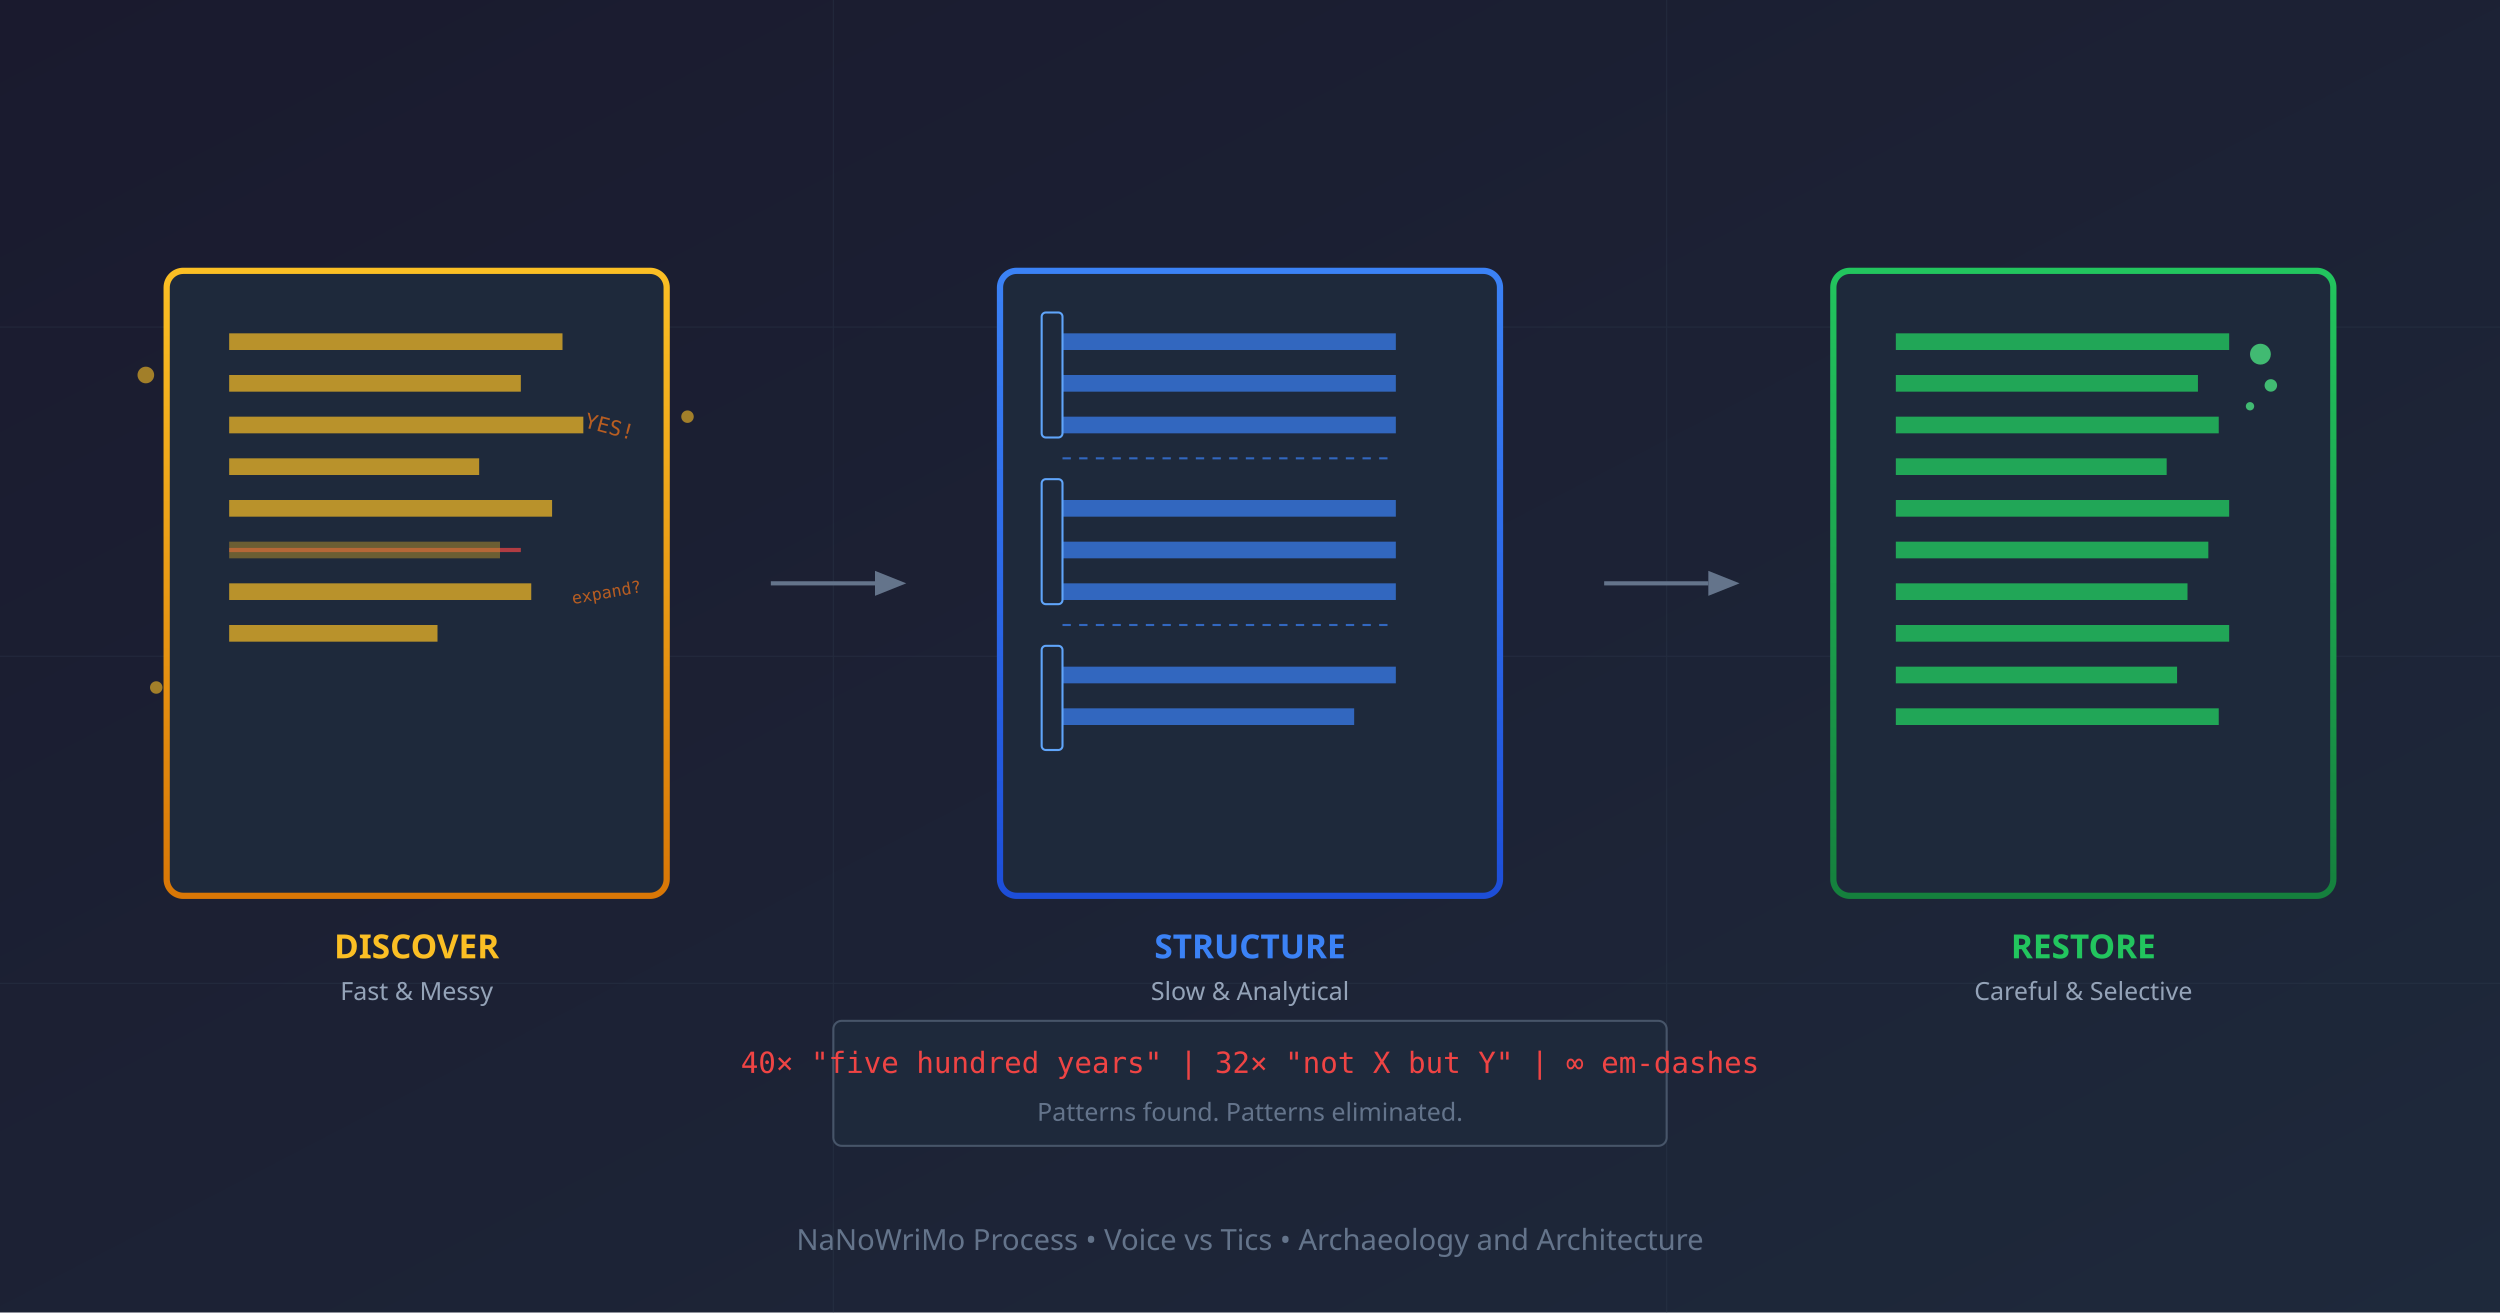
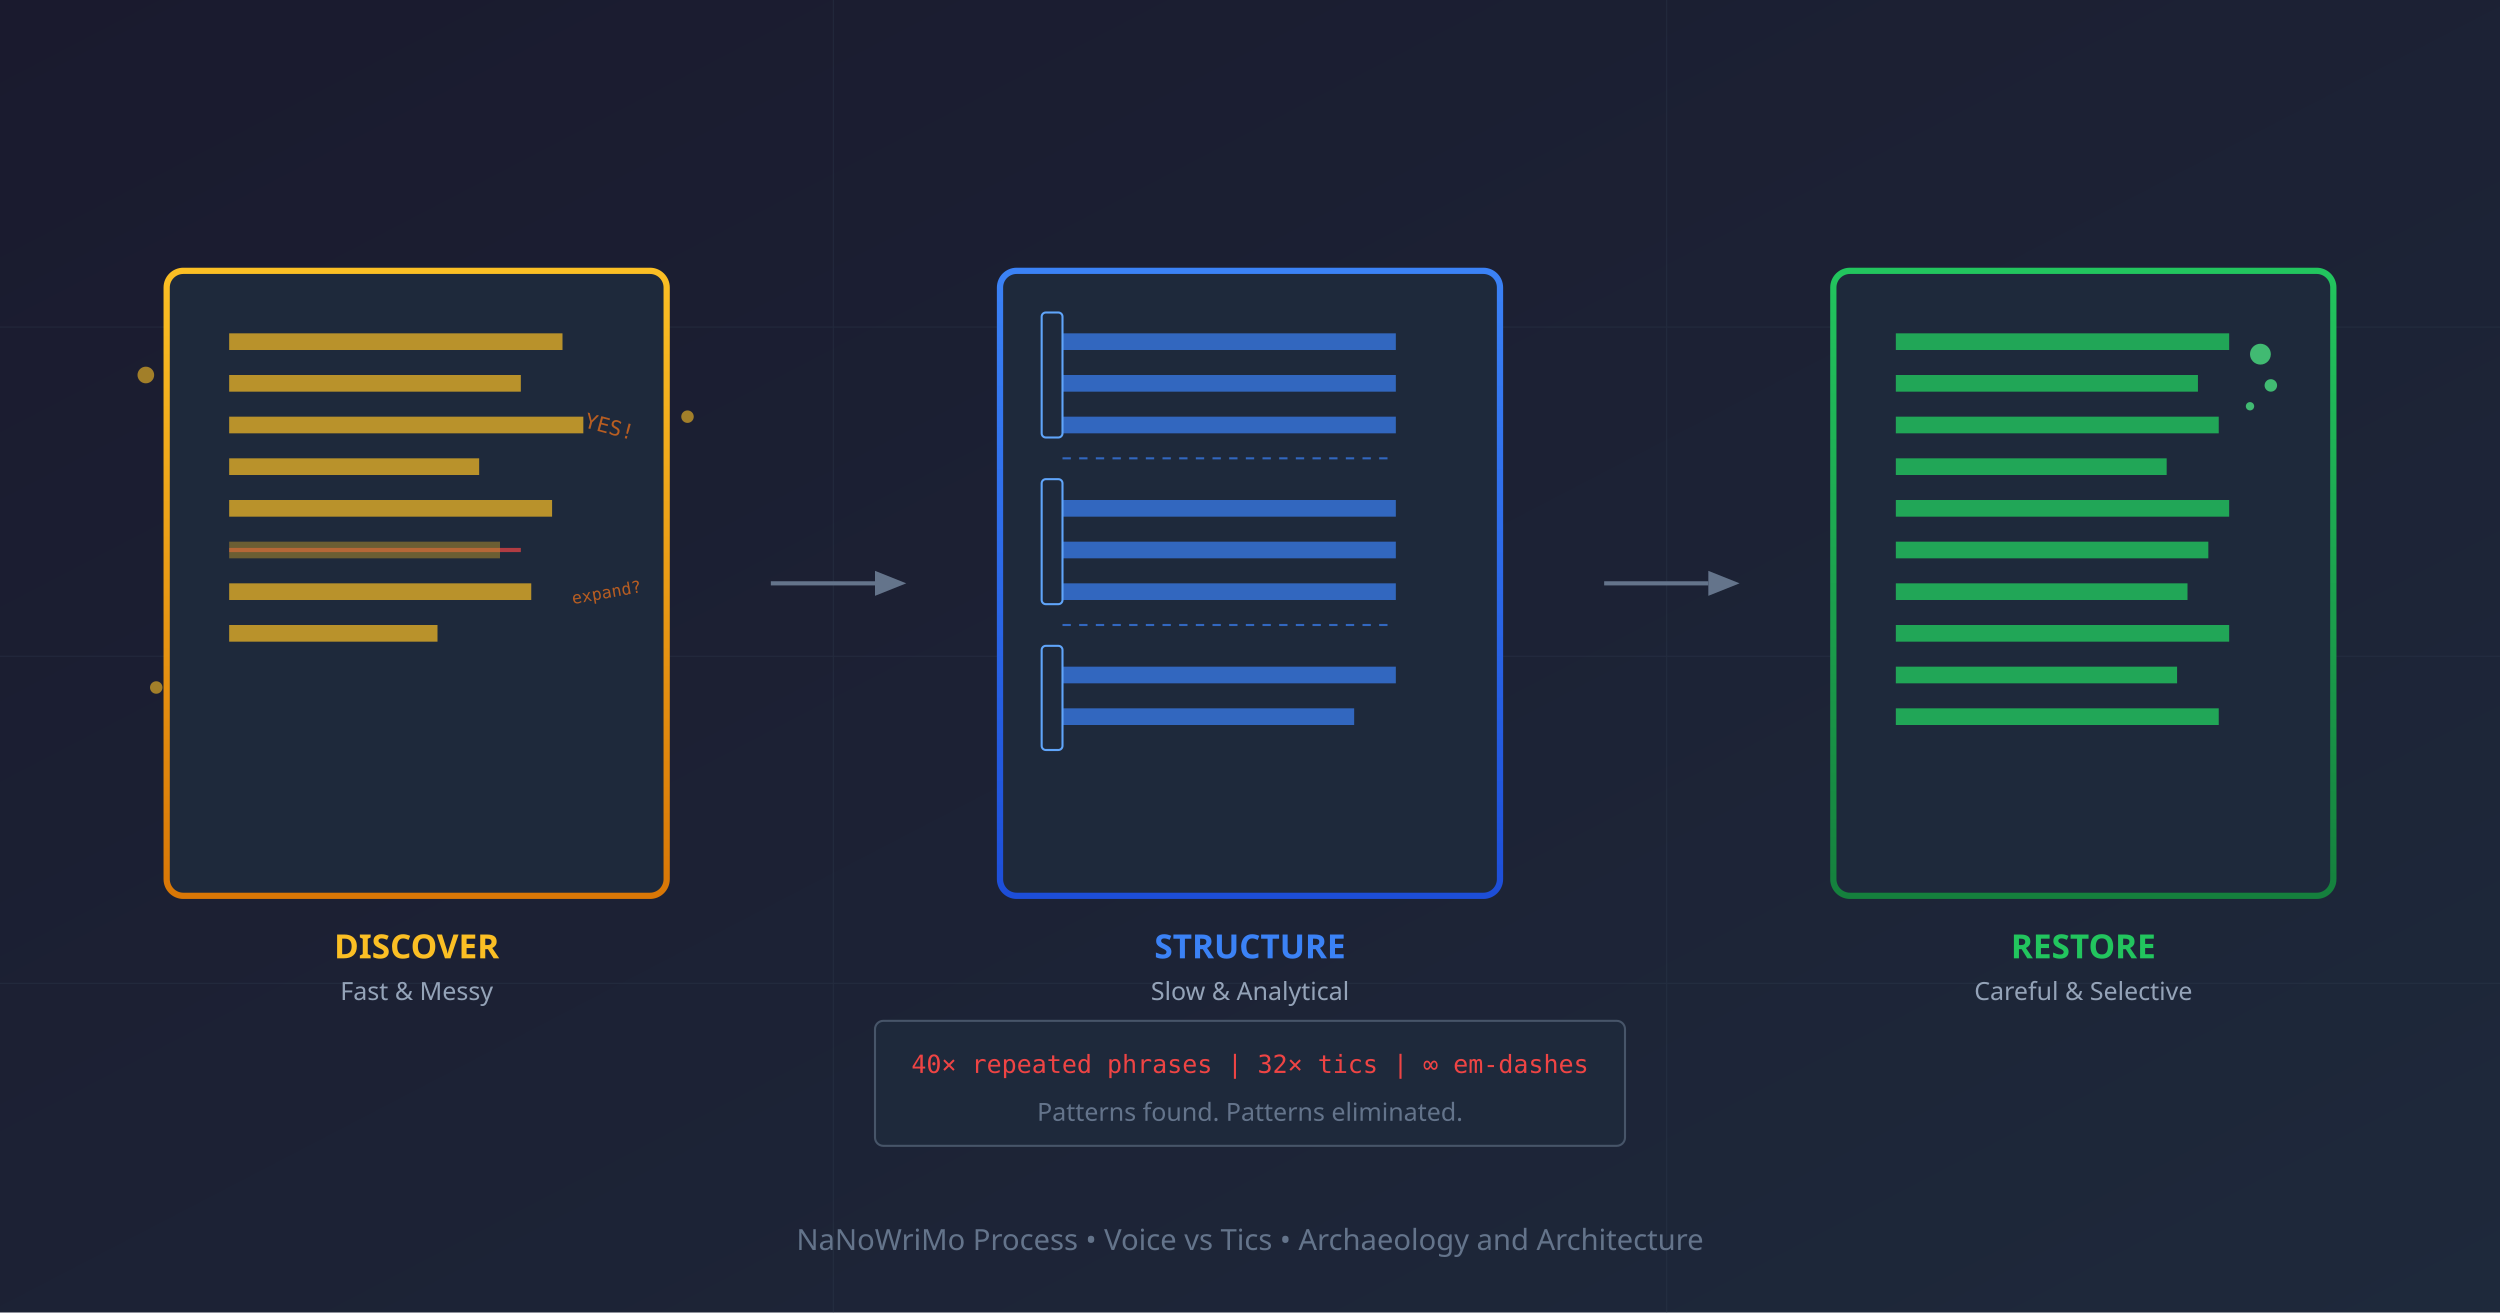
<svg xmlns="http://www.w3.org/2000/svg" viewBox="0 0 1200 630">
  <defs>
    <linearGradient id="bg" x1="0%" y1="0%" x2="100%" y2="100%">
      <stop offset="0%" style="stop-color:#1a1a2e" />
      <stop offset="100%" style="stop-color:#1e293b" />
    </linearGradient>
    <linearGradient id="draft" x1="0%" y1="0%" x2="0%" y2="100%">
      <stop offset="0%" style="stop-color:#fbbf24" />
      <stop offset="100%" style="stop-color:#d97706" />
    </linearGradient>
    <linearGradient id="revision" x1="0%" y1="0%" x2="0%" y2="100%">
      <stop offset="0%" style="stop-color:#3b82f6" />
      <stop offset="100%" style="stop-color:#1d4ed8" />
    </linearGradient>
    <linearGradient id="final" x1="0%" y1="0%" x2="0%" y2="100%">
      <stop offset="0%" style="stop-color:#22c55e" />
      <stop offset="100%" style="stop-color:#15803d" />
    </linearGradient>
  </defs>
  <rect width="1200" height="630" fill="url(#bg)" />
  <g stroke="#334155" stroke-width="0.5" opacity="0.3">
    <line x1="0" y1="157" x2="1200" y2="157" />
    <line x1="0" y1="315" x2="1200" y2="315" />
    <line x1="0" y1="472" x2="1200" y2="472" />
    <line x1="400" y1="0" x2="400" y2="630" />
    <line x1="800" y1="0" x2="800" y2="630" />
  </g>
  <g transform="translate(200, 280)">
    <rect x="-120" y="-150" width="240" height="300" rx="8" fill="#1e293b" stroke="url(#draft)" stroke-width="3" />
    <g opacity="0.7">
      <rect x="-90" y="-120" width="160" height="8" fill="#fbbf24" />
      <rect x="-90" y="-100" width="140" height="8" fill="#fbbf24" />
      <rect x="-90" y="-80" width="170" height="8" fill="#fbbf24" />
      <rect x="-90" y="-60" width="120" height="8" fill="#fbbf24" />
      <rect x="-90" y="-40" width="155" height="8" fill="#fbbf24" />
      <line x1="-90" y1="-16" x2="50" y2="-16" stroke="#ef4444" stroke-width="2" />
      <rect x="-90" y="-20" width="130" height="8" fill="#fbbf24" opacity="0.5" />
      <rect x="-90" y="0" width="145" height="8" fill="#fbbf24" />
      <rect x="-90" y="20" width="100" height="8" fill="#fbbf24" />
      <text x="80" y="-75" fill="#f97316" font-family="monospace" font-size="10" transform="rotate(15, 80, -75)">YES!</text>
      <text x="75" y="10" fill="#f97316" font-family="monospace" font-size="8" transform="rotate(-10, 75, 10)">expand?</text>
    </g>
    <g fill="#fbbf24" opacity="0.6">
      <circle cx="-130" cy="-100" r="4" />
      <circle cx="130" cy="-80" r="3" />
      <circle cx="-125" cy="50" r="3" />
    </g>
    <text x="0" y="180" text-anchor="middle" fill="#fbbf24" font-family="system-ui" font-size="16" font-weight="bold">DISCOVER</text>
    <text x="0" y="200" text-anchor="middle" fill="#94a3b8" font-family="system-ui" font-size="12">Fast &amp; Messy</text>
  </g>
  <g transform="translate(370, 280)">
    <line x1="0" y1="0" x2="50" y2="0" stroke="#64748b" stroke-width="2" />
    <polygon points="50,-6 65,0 50,6" fill="#64748b" />
  </g>
  <g transform="translate(600, 280)">
    <rect x="-120" y="-150" width="240" height="300" rx="8" fill="#1e293b" stroke="url(#revision)" stroke-width="3" />
    <g opacity="0.7">
      <rect x="-90" y="-120" width="160" height="8" fill="#3b82f6" />
      <rect x="-90" y="-100" width="160" height="8" fill="#3b82f6" />
      <rect x="-90" y="-80" width="160" height="8" fill="#3b82f6" />
      <line x1="-90" y1="-60" x2="70" y2="-60" stroke="#3b82f6" stroke-width="1" stroke-dasharray="4,4" />
      <rect x="-90" y="-40" width="160" height="8" fill="#3b82f6" />
      <rect x="-90" y="-20" width="160" height="8" fill="#3b82f6" />
      <rect x="-90" y="0" width="160" height="8" fill="#3b82f6" />
      <line x1="-90" y1="20" x2="70" y2="20" stroke="#3b82f6" stroke-width="1" stroke-dasharray="4,4" />
      <rect x="-90" y="40" width="160" height="8" fill="#3b82f6" />
      <rect x="-90" y="60" width="140" height="8" fill="#3b82f6" />
    </g>
    <g stroke="#60a5fa" stroke-width="1" fill="none">
      <rect x="-100" y="-130" width="10" height="60" rx="2" />
      <rect x="-100" y="-50" width="10" height="60" rx="2" />
      <rect x="-100" y="30" width="10" height="50" rx="2" />
    </g>
    <text x="0" y="180" text-anchor="middle" fill="#3b82f6" font-family="system-ui" font-size="16" font-weight="bold">STRUCTURE</text>
    <text x="0" y="200" text-anchor="middle" fill="#94a3b8" font-family="system-ui" font-size="12">Slow &amp; Analytical</text>
  </g>
  <g transform="translate(770, 280)">
    <line x1="0" y1="0" x2="50" y2="0" stroke="#64748b" stroke-width="2" />
    <polygon points="50,-6 65,0 50,6" fill="#64748b" />
  </g>
  <g transform="translate(1000, 280)">
    <rect x="-120" y="-150" width="240" height="300" rx="8" fill="#1e293b" stroke="url(#final)" stroke-width="3" />
    <g opacity="0.8">
      <rect x="-90" y="-120" width="160" height="8" fill="#22c55e" />
      <rect x="-90" y="-100" width="145" height="8" fill="#22c55e" />
      <rect x="-90" y="-80" width="155" height="8" fill="#22c55e" />
      <rect x="-90" y="-60" width="130" height="8" fill="#22c55e" />
      <rect x="-90" y="-40" width="160" height="8" fill="#22c55e" />
      <rect x="-90" y="-20" width="150" height="8" fill="#22c55e" />
      <rect x="-90" y="0" width="140" height="8" fill="#22c55e" />
      <rect x="-90" y="20" width="160" height="8" fill="#22c55e" />
      <rect x="-90" y="40" width="135" height="8" fill="#22c55e" />
      <rect x="-90" y="60" width="155" height="8" fill="#22c55e" />
    </g>
    <g fill="#4ade80" opacity="0.8">
      <circle cx="85" cy="-110" r="5" />
      <circle cx="90" cy="-95" r="3" />
      <circle cx="80" cy="-85" r="2" />
    </g>
    <text x="0" y="180" text-anchor="middle" fill="#22c55e" font-family="system-ui" font-size="16" font-weight="bold">RESTORE</text>
    <text x="0" y="200" text-anchor="middle" fill="#94a3b8" font-family="system-ui" font-size="12">Careful &amp; Selective</text>
  </g>
  <g transform="translate(600, 520)">
-     <rect x="-200" y="-30" width="400" height="60" rx="4" fill="#1e293b" stroke="#475569" stroke-width="1" />
-     <text x="0" y="-5" text-anchor="middle" fill="#ef4444" font-family="monospace" font-size="14">
-       40× "five hundred years" | 32× "not X but Y" | ∞ em-dashes
+     <rect x="-180" y="-30" width="360" height="60" rx="4" fill="#1e293b" stroke="#475569" stroke-width="1" />
+     <text x="0" y="-5" text-anchor="middle" fill="#ef4444" font-family="monospace" font-size="12">
+       40× repeated phrases | 32× tics | ∞ em-dashes
    </text>
    <text x="0" y="18" text-anchor="middle" fill="#64748b" font-family="system-ui" font-size="12">
      Patterns found. Patterns eliminated.
    </text>
  </g>
  <text x="600" y="600" text-anchor="middle" fill="#64748b" font-family="system-ui, sans-serif" font-size="14">
    NaNoWriMo Process • Voice vs Tics • Archaeology and Architecture
  </text>
</svg>
